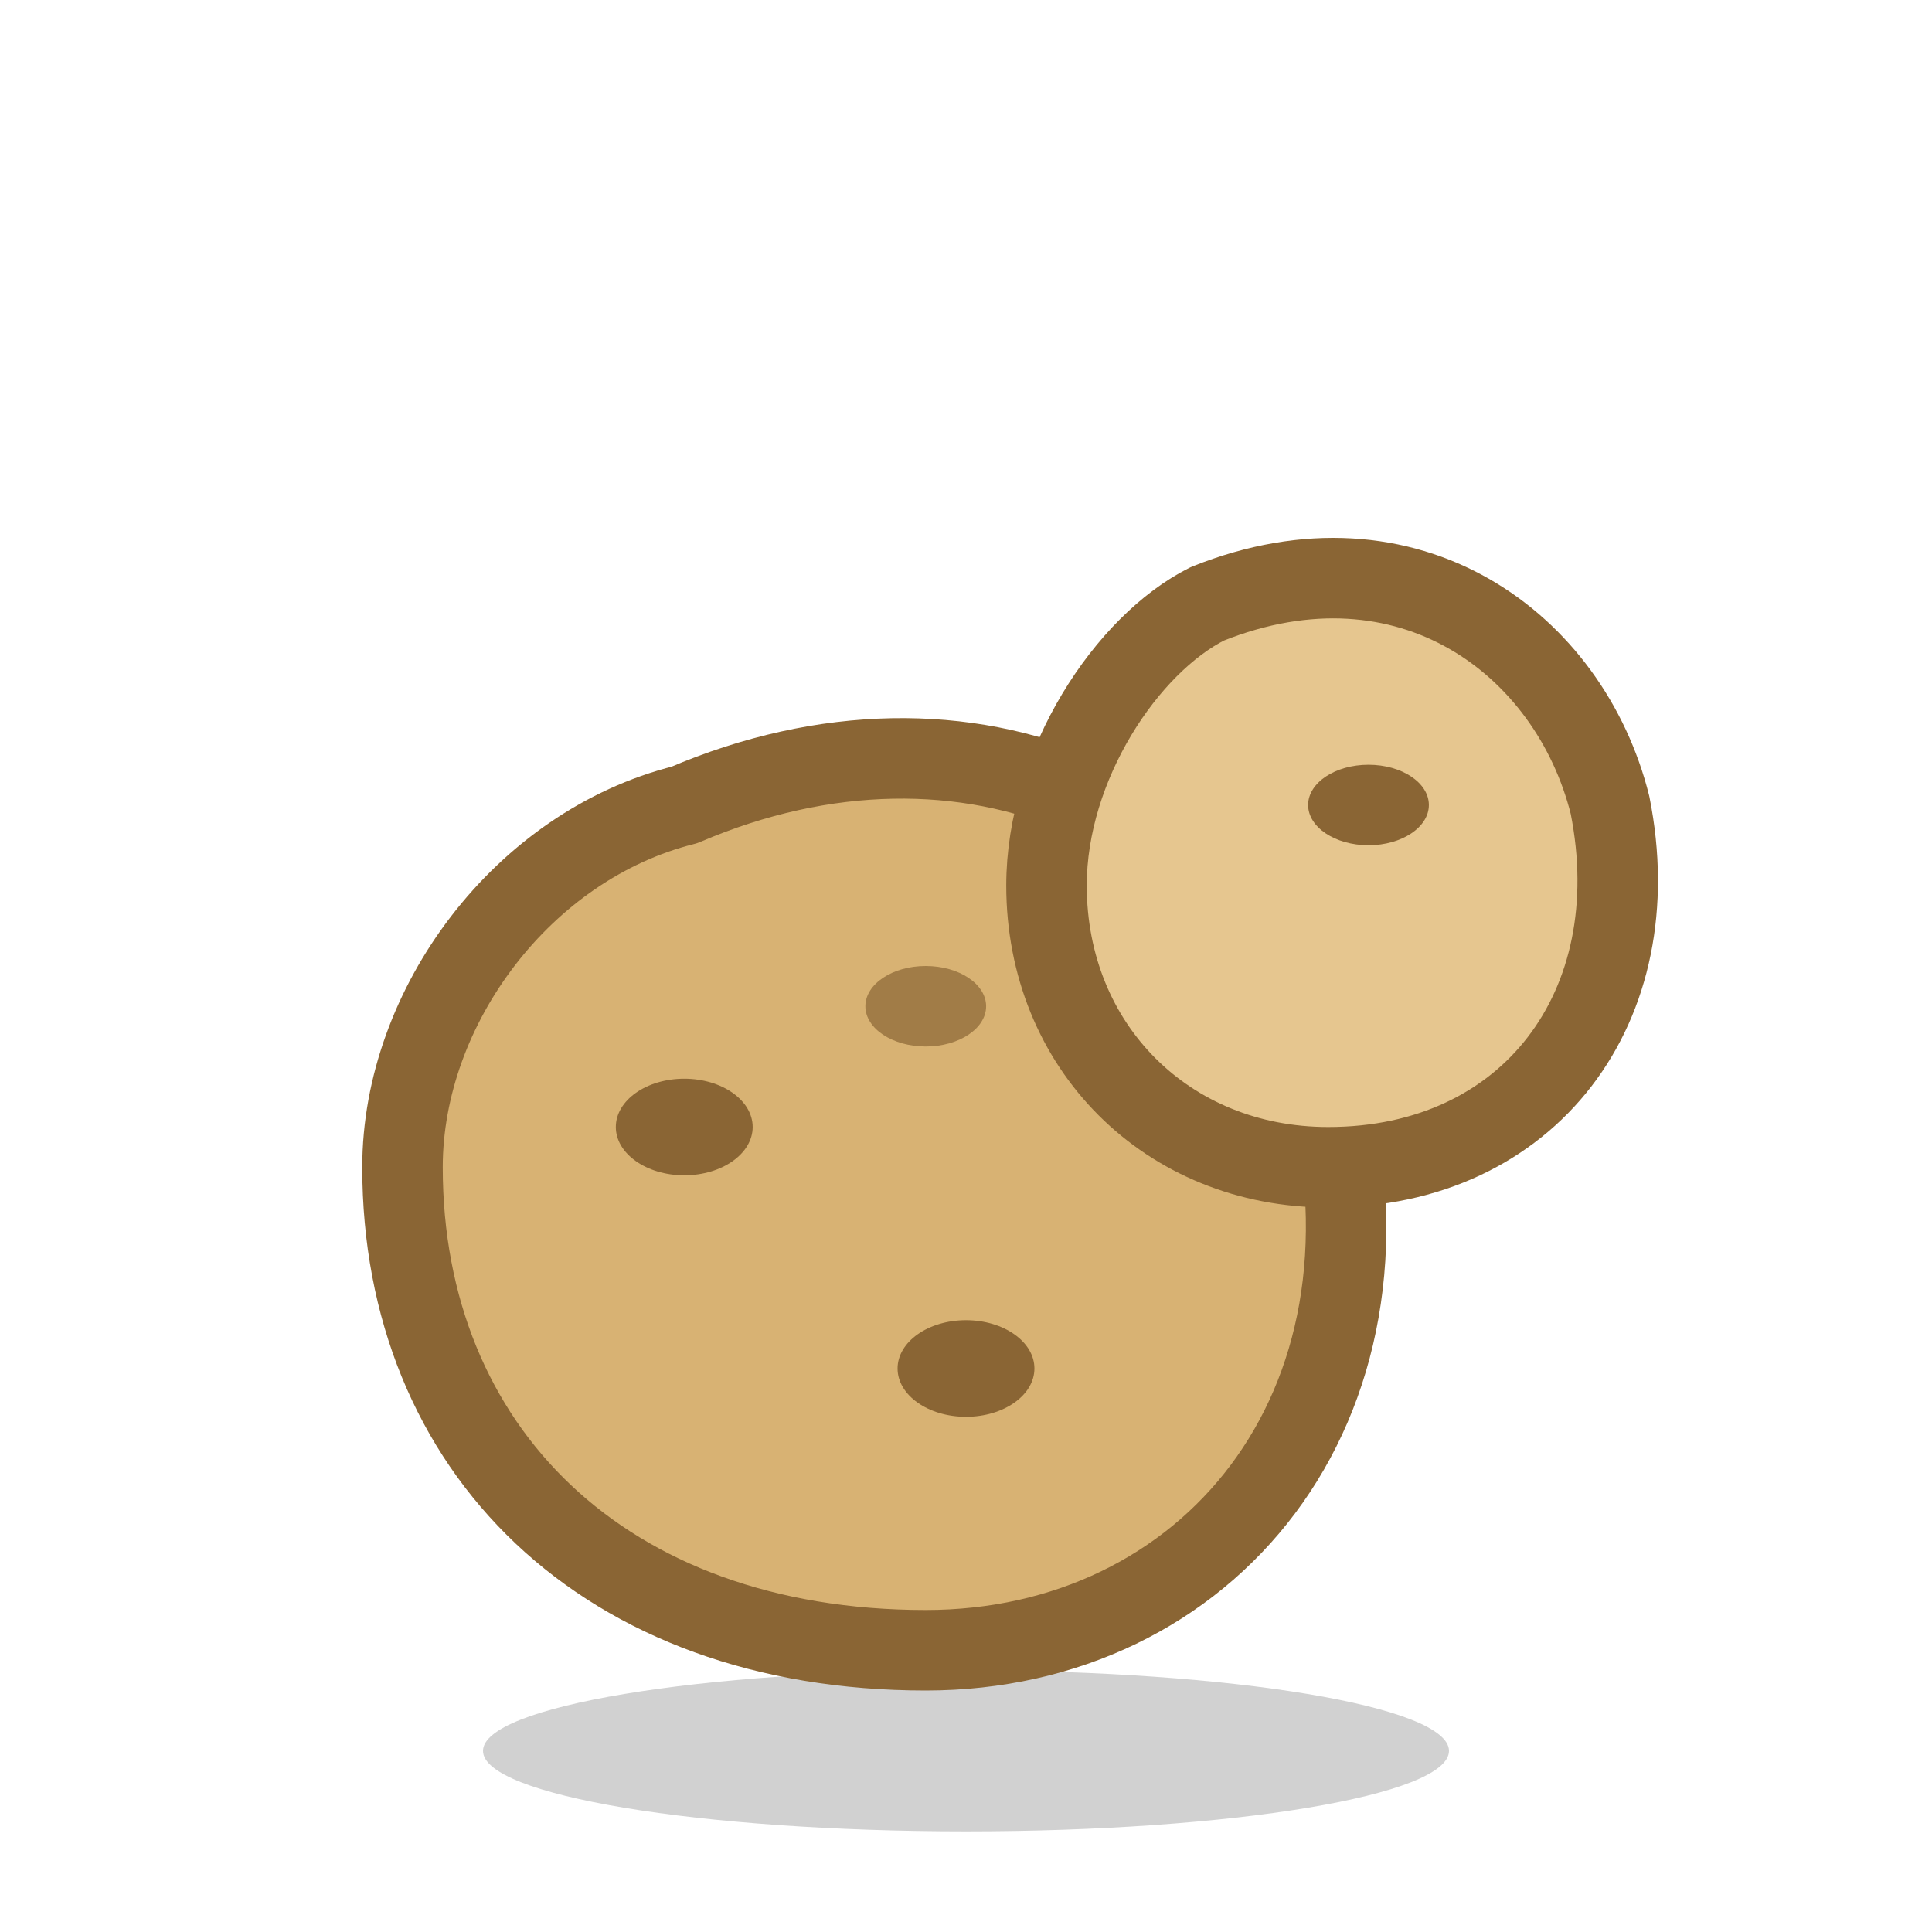
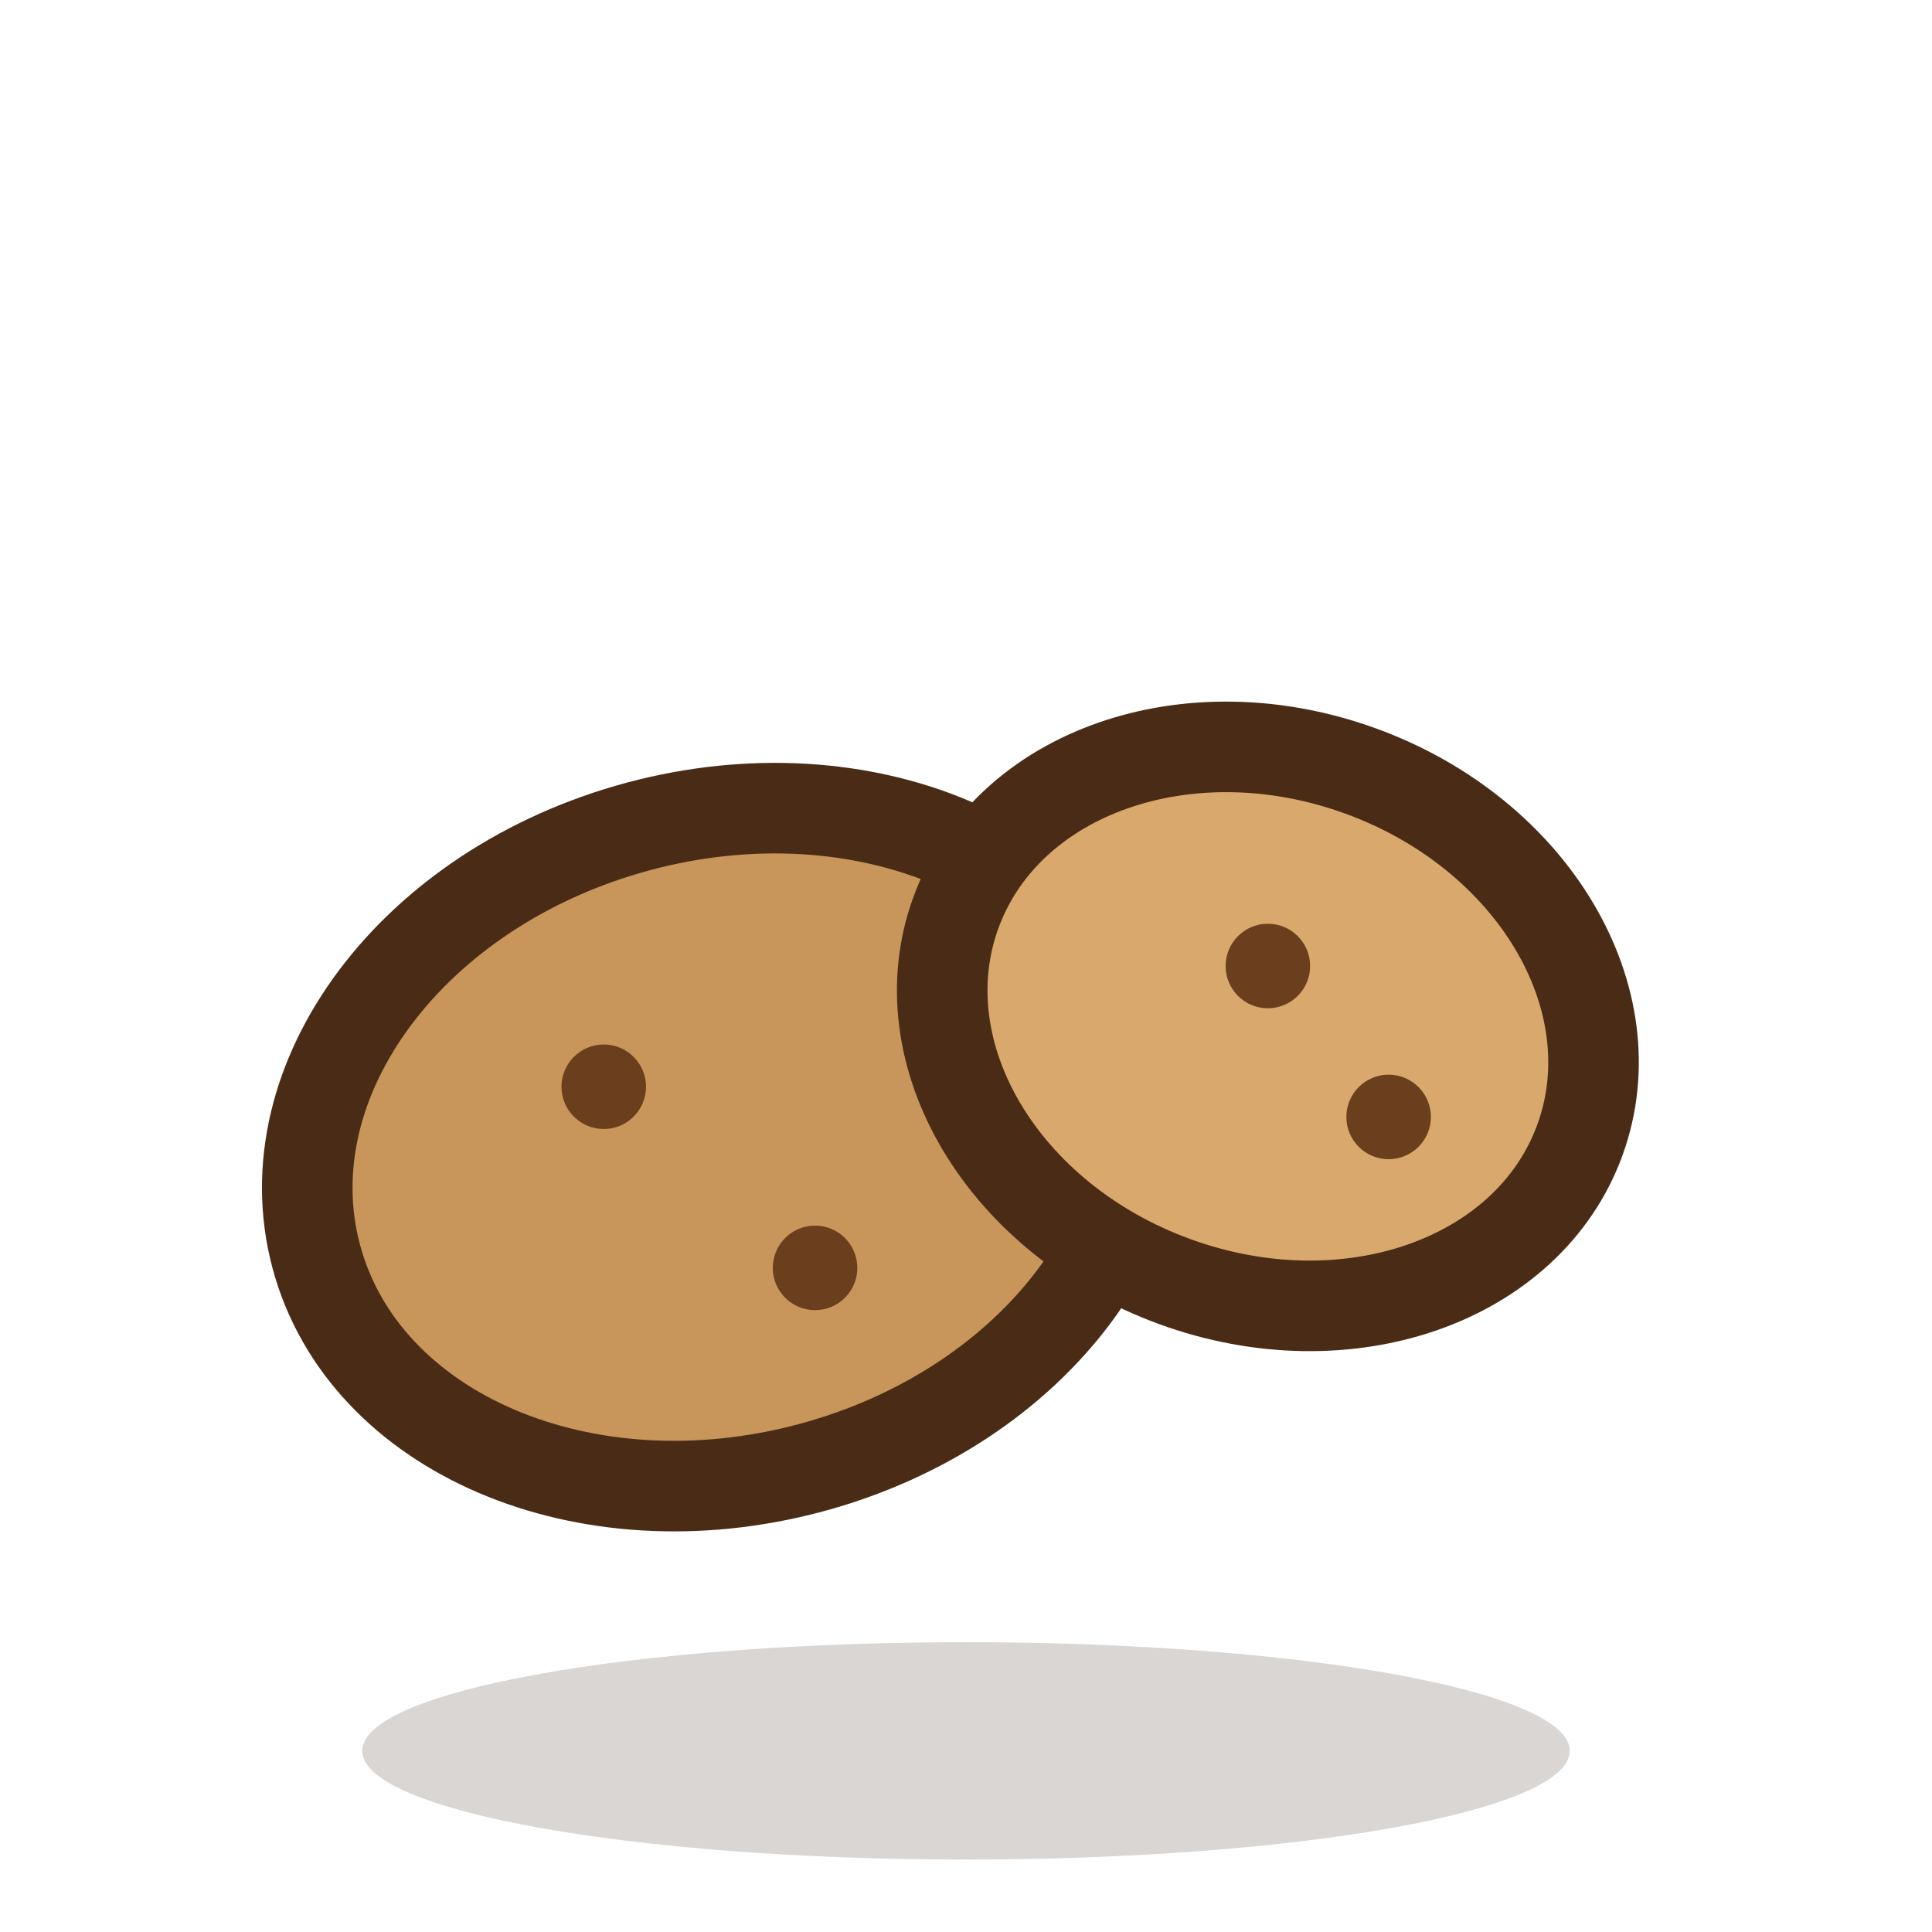
- <svg xmlns="http://www.w3.org/2000/svg" viewBox="0 0 48 48" fill="none" aria-hidden="true">
-   <ellipse cx="24" cy="43.5" rx="12" ry="2" fill="currentColor" opacity="0.18" />
-   <path d="M17 20c7-3 14 0 16 7 2 8-3 14-10 14-8 0-13-5-13-12 0-4 3-8 7-9z" fill="#d8b273" stroke="#8a6534" stroke-width="2" stroke-linejoin="round" />
-   <path d="M30 15c5-2 9 1 10 5 1 5-2 9-7 9-4 0-7-3-7-7 0-3 2-6 4-7z" fill="#e6c68f" stroke="#8a6534" stroke-width="2" stroke-linejoin="round" />
-   <ellipse cx="17" cy="28" rx="1.7" ry="1.2" fill="#8a6534" />
-   <ellipse cx="24" cy="34" rx="1.7" ry="1.2" fill="#8a6534" />
-   <ellipse cx="23" cy="25" rx="1.5" ry="1" fill="#8a6534" opacity=".7" />
-   <ellipse cx="34" cy="20" rx="1.5" ry="1" fill="#8a6534" />
+ <svg xmlns="http://www.w3.org/2000/svg" viewBox="0 0 64 64" aria-hidden="true">
+   <ellipse cx="32" cy="58" rx="20" ry="3.6" fill="#2b1a0c" opacity=".18" />
+   <ellipse cx="24" cy="38" rx="14" ry="11" transform="rotate(-15 24 38)" fill="#c8955a" stroke="#4a2c16" stroke-width="3" stroke-linejoin="round" stroke-linecap="round" />
+   <ellipse cx="42" cy="34" rx="11" ry="9" transform="rotate(20 42 34)" fill="#d8a86c" stroke="#4a2c16" stroke-width="3" stroke-linejoin="round" stroke-linecap="round" />
+   <circle cx="20" cy="36" r="1.4" fill="#6b3f1e" />
+   <circle cx="27" cy="42" r="1.4" fill="#6b3f1e" />
+   <circle cx="42" cy="32" r="1.4" fill="#6b3f1e" />
+   <circle cx="46" cy="37" r="1.4" fill="#6b3f1e" />
</svg>
